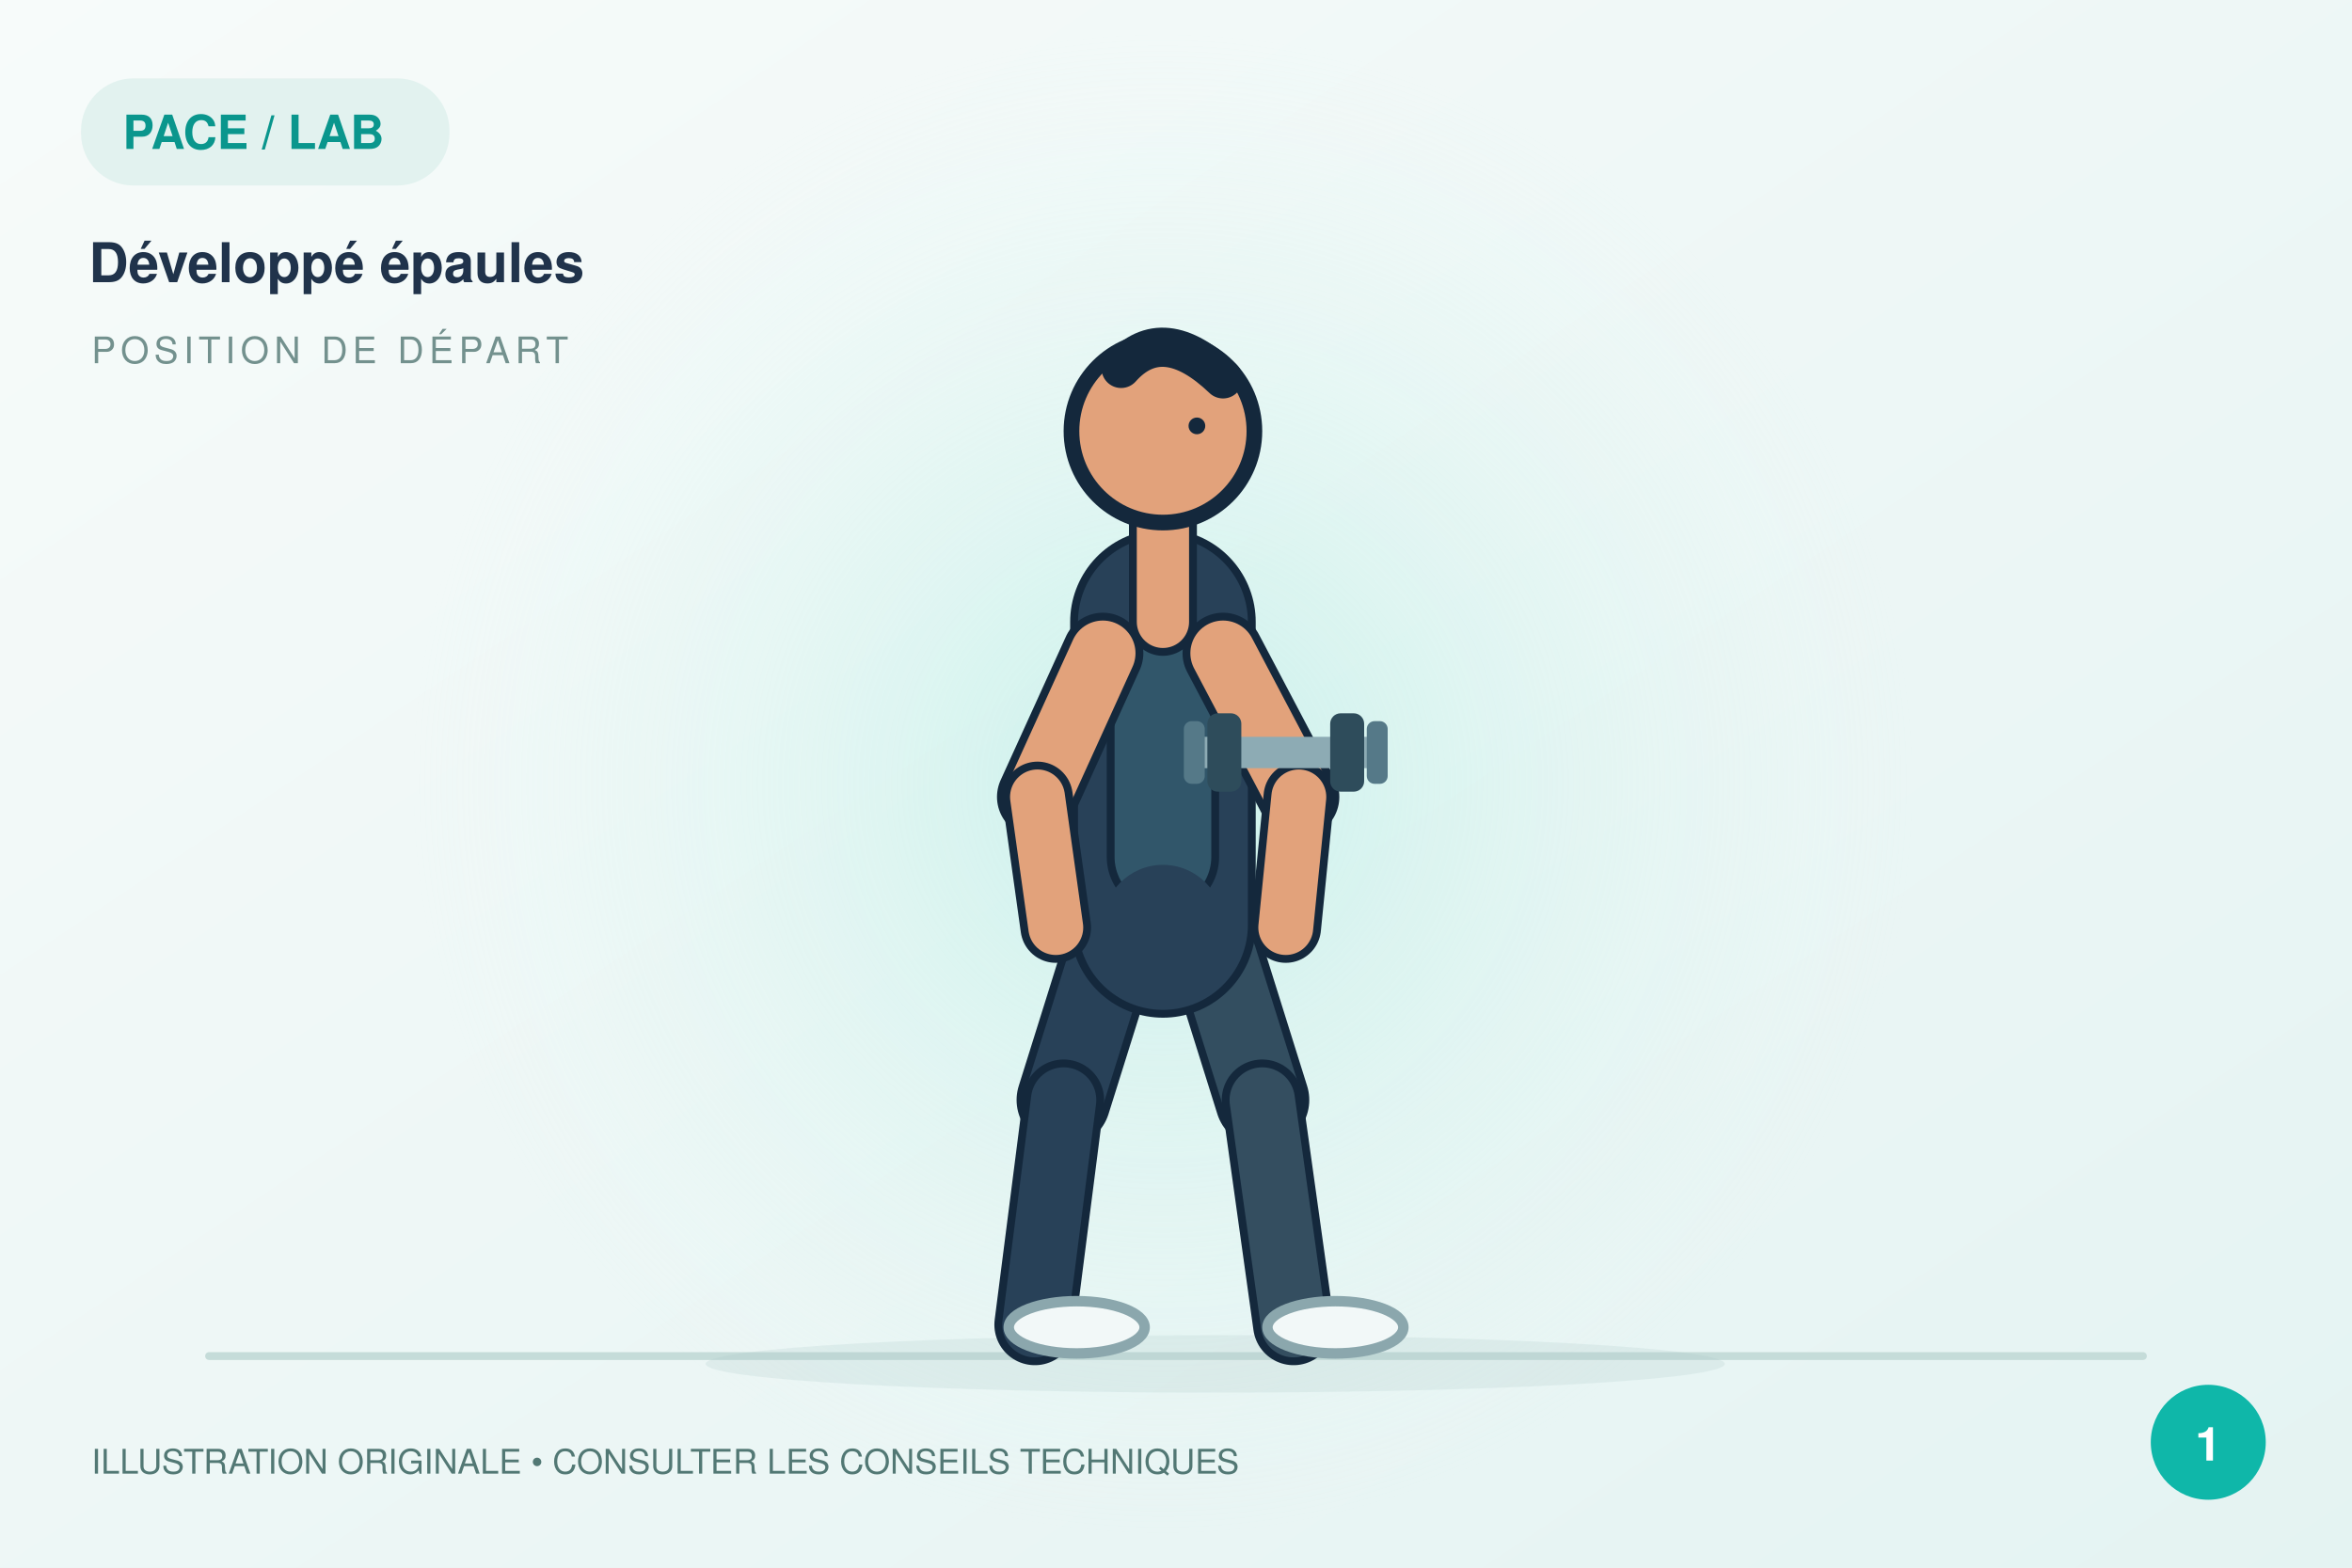
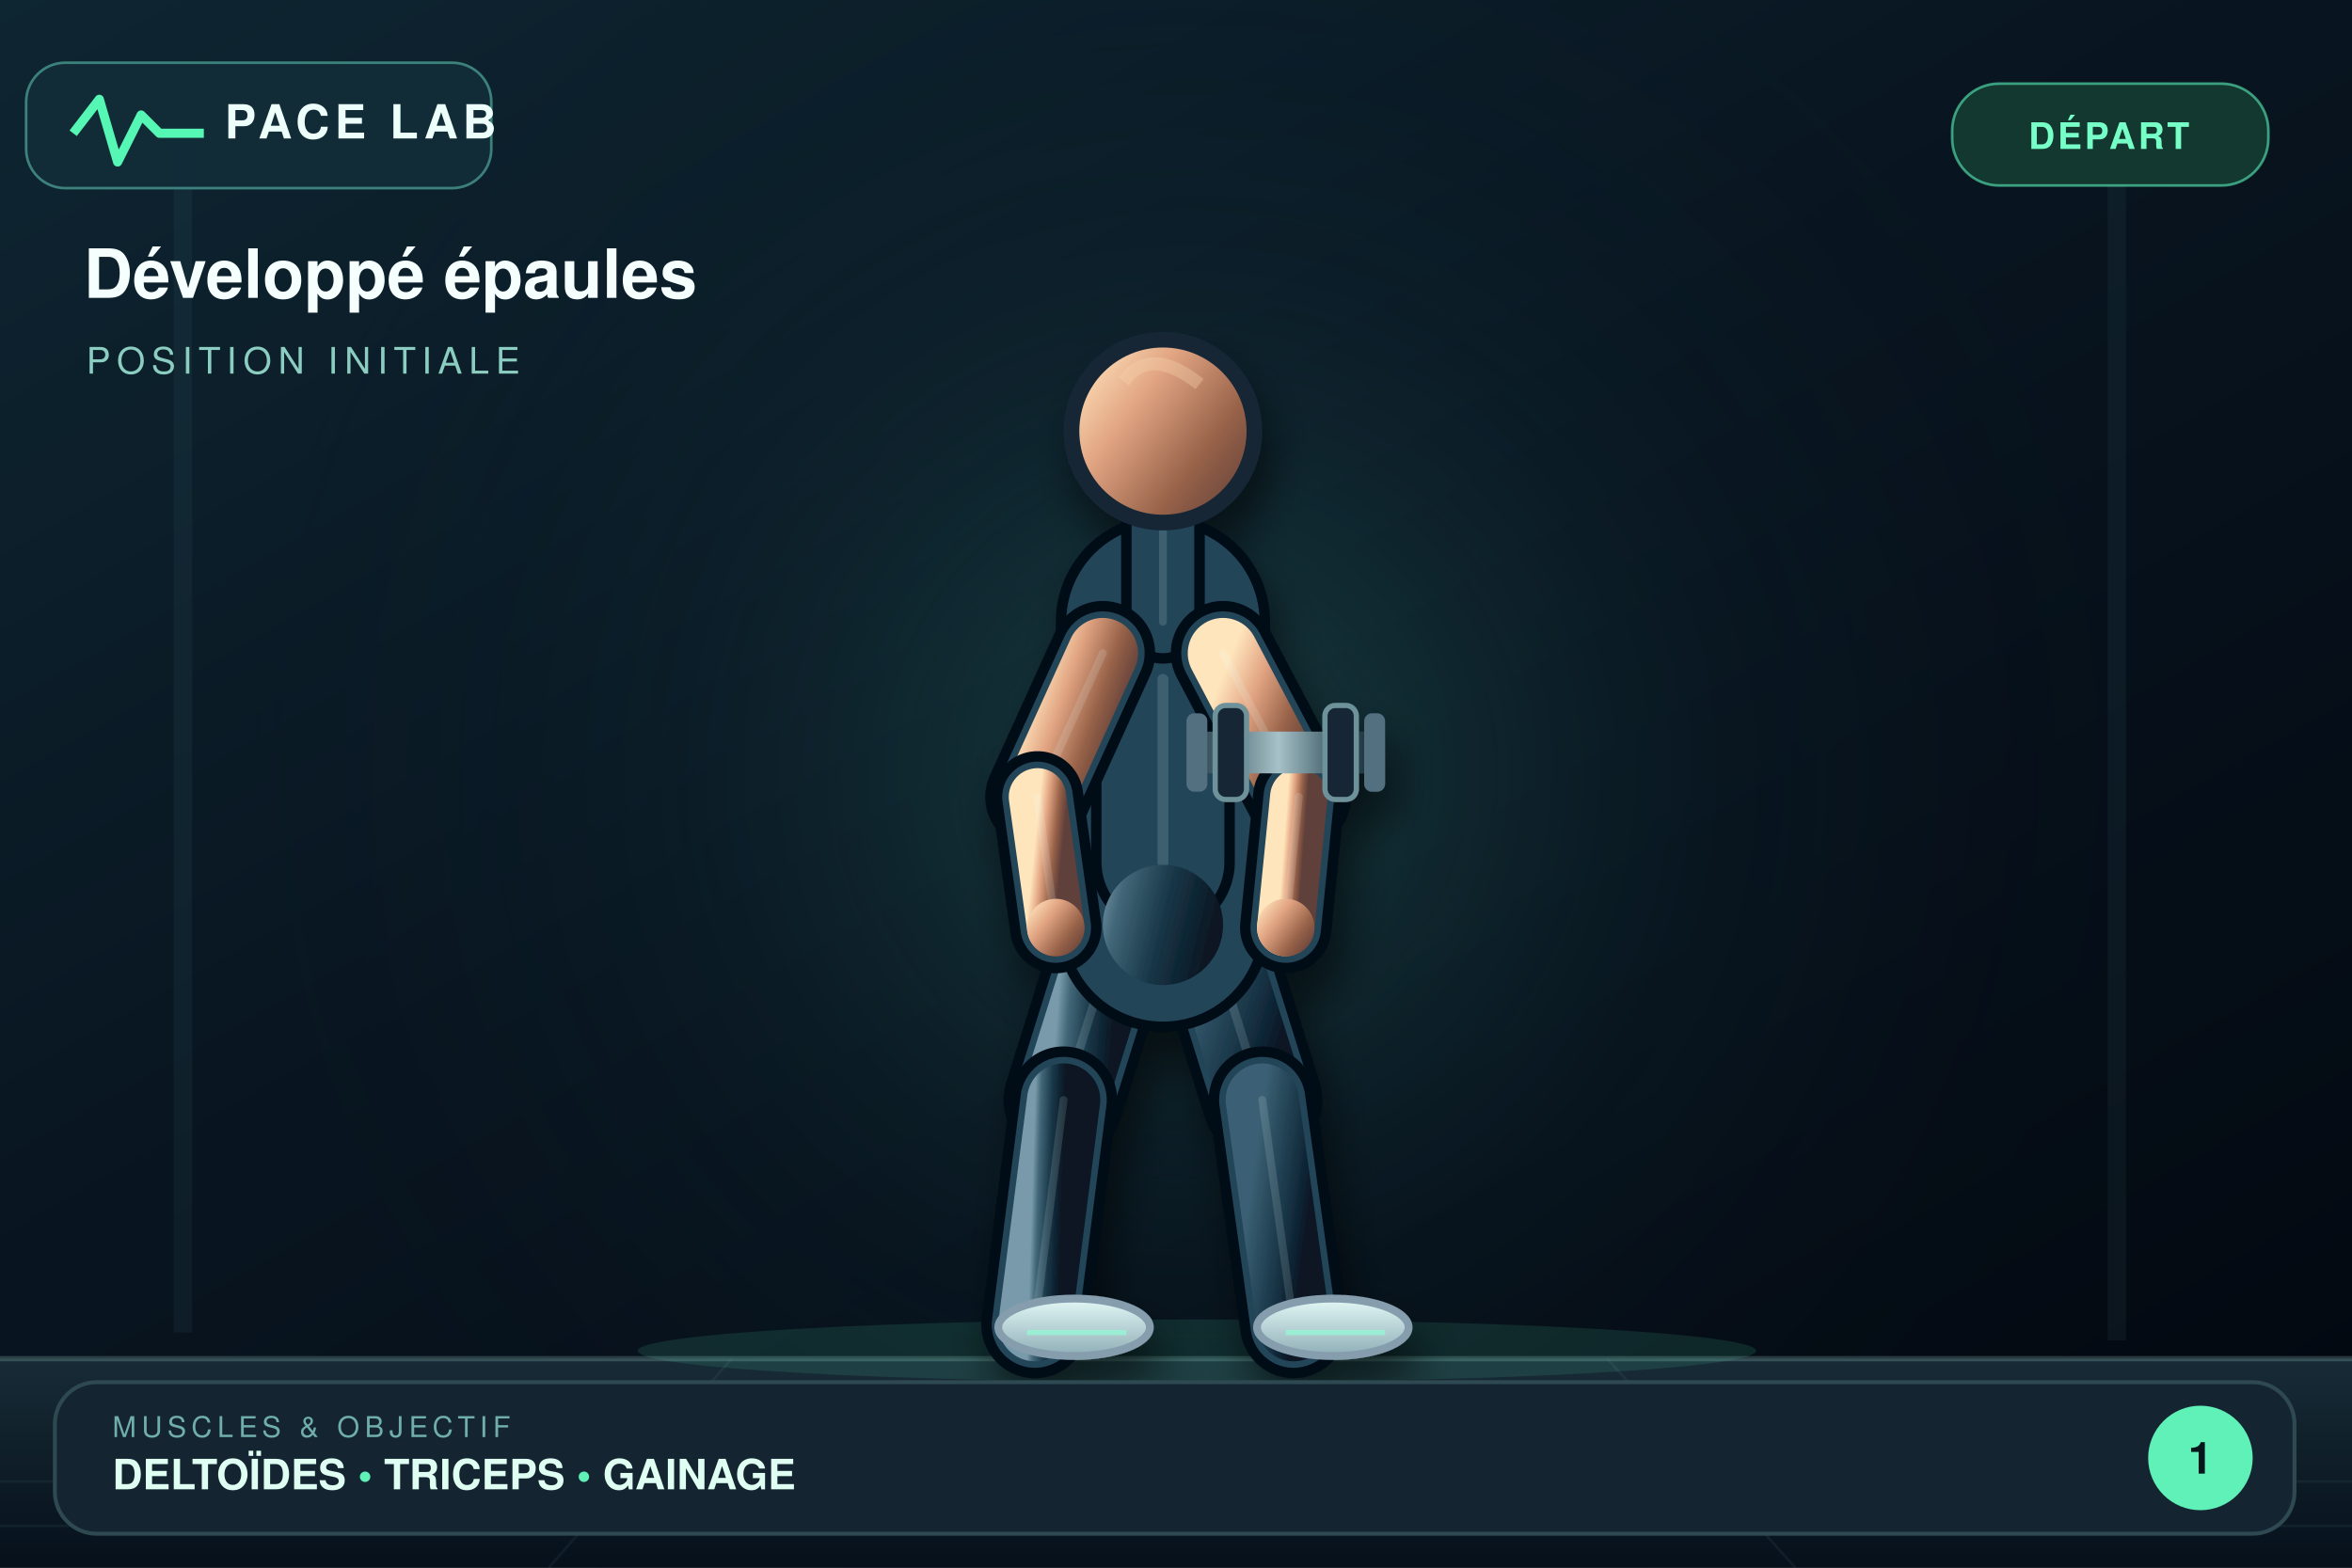
<svg xmlns="http://www.w3.org/2000/svg" width="900" height="600" viewBox="0 0 900 600">
  <defs>
-     <linearGradient id="bg" x1="0" y1="0" x2="1" y2="1">
-       <stop stop-color="#f7fbfa" />
-       <stop offset="1" stop-color="#e4f3f2" />
+     <linearGradient id="bg" x1="0" y1="0" x2=".85" y2="1">
+       <stop stop-color="#0e2632" />
+       <stop offset=".5" stop-color="#08141f" />
+       <stop offset="1" stop-color="#030911" />
    </linearGradient>
-     <radialGradient id="glow">
-       <stop stop-color="#abede2" stop-opacity=".55" />
-       <stop offset="1" stop-color="#dff6f1" stop-opacity="0" />
+     <radialGradient id="light">
+       <stop stop-color="#3d998b" stop-opacity=".32" />
+       <stop offset=".52" stop-color="#1c4750" stop-opacity=".11" />
+       <stop offset="1" stop-color="#04101b" stop-opacity="0" />
    </radialGradient>
-     <marker id="arrow" markerWidth="6" markerHeight="6" refX="3" refY="3" orient="auto">
-       <path d="M0 0 L6 3 L0 6" fill="none" stroke="#0fb7a9" stroke-width="1.5" />
+     <linearGradient id="fabric" x1="0" x2="1" y1="0" y2=".24">
+       <stop stop-color="#799aaa" />
+       <stop offset=".2" stop-color="#426778" />
+       <stop offset=".58" stop-color="#183647" />
+       <stop offset="1" stop-color="#071621" />
+     </linearGradient>
+     <linearGradient id="skin" x1="0" x2="1" y1=".15" y2=".9">
+       <stop stop-color="#ffe5bc" />
+       <stop offset=".32" stop-color="#e2a583" />
+       <stop offset=".7" stop-color="#956047" />
+       <stop offset="1" stop-color="#5e3f3b" />
+     </linearGradient>
+     <linearGradient id="rear" x1="0" x2="1" y1="0" y2="1">
+       <stop stop-color="#3b6174" />
+       <stop offset=".7" stop-color="#142f40" />
+       <stop offset="1" stop-color="#081624" />
+     </linearGradient>
+     <linearGradient id="metal" x1="0" x2="1">
+       <stop stop-color="#213b48" />
+       <stop offset=".46" stop-color="#a7c1c8" />
+       <stop offset=".77" stop-color="#3c5a65" />
+       <stop offset="1" stop-color="#152834" />
+     </linearGradient>
+     <linearGradient id="shoe" x1="0" x2="0" y1="0" y2="1">
+       <stop stop-color="#e2f8f5" />
+       <stop offset="1" stop-color="#8faeb7" />
+     </linearGradient>
+     <linearGradient id="floor" x1="0" y1="0" x2="0" y2="1">
+       <stop stop-color="#172b36" />
+       <stop offset="1" stop-color="#06101b" />
+     </linearGradient>
+     <filter id="shadow" x="-30%" y="-30%" width="160%" height="160%">
+       <feDropShadow dx="4" dy="11" stdDeviation="8" flood-color="#000000" flood-opacity=".55" />
+     </filter>
+     <marker id="arrow" markerWidth="7" markerHeight="7" refX="5" refY="3.5" orient="auto">
+       <path d="M0 0 L6 3.5 L0 7" fill="none" stroke="#6dfdc6" stroke-width="1.7" />
    </marker>
  </defs>
  <rect width="900" height="600" fill="url(#bg)" />
-   <circle cx="445" cy="300" r="290" fill="url(#glow)" />
-   <path d="M 80 519 H 820" stroke="#c5dcd9" stroke-width="3" stroke-linecap="round" />
-   <ellipse cx="465" cy="522" rx="195" ry="11" fill="#a6c5c5" opacity=".20" />
-   <rect x="31" y="30" width="141" height="41" rx="20" fill="#e2f2ef" />
-   <text x="47" y="57" font-family="Helvetica,Arial" font-size="18" font-weight="bold" fill="#0a968d">PACE / LAB</text>
-   <text x="34" y="108" font-family="Helvetica,Arial" font-size="21" font-weight="bold" fill="#20334b">Développé épaules</text>
-   <text x="35" y="139" font-family="Helvetica,Arial" font-size="14" letter-spacing="2" fill="#73918e">POSITION DE DÉPART</text>
-   <path d="M 462 354 L 483 421" fill="none" stroke="#14283c" stroke-width="36" stroke-linejoin="round" stroke-linecap="round" />
-   <path d="M 462 354 L 483 421" fill="none" stroke="#334e60" stroke-width="30" stroke-linejoin="round" stroke-linecap="round" />
-   <path d="M 483 421 L 495 507" fill="none" stroke="#14283c" stroke-width="31" stroke-linejoin="round" stroke-linecap="round" />
-   <path d="M 483 421 L 495 507" fill="none" stroke="#344e60" stroke-width="25" stroke-linejoin="round" stroke-linecap="round" />
-   <path d="M 428 354 L 407 421" fill="none" stroke="#14283c" stroke-width="36" stroke-linejoin="round" stroke-linecap="round" />
-   <path d="M 428 354 L 407 421" fill="none" stroke="#284158" stroke-width="30" stroke-linejoin="round" stroke-linecap="round" />
-   <path d="M 407 421 L 396 507" fill="none" stroke="#14283c" stroke-width="31" stroke-linejoin="round" stroke-linecap="round" />
-   <path d="M 407 421 L 396 507" fill="none" stroke="#284158" stroke-width="25" stroke-linejoin="round" stroke-linecap="round" />
-   <ellipse cx="412" cy="508" rx="26" ry="10" fill="#f2f8f8" stroke="#8ba7ad" stroke-width="4" />
-   <ellipse cx="511" cy="508" rx="26" ry="10" fill="#f2f8f8" stroke="#8ba7ad" stroke-width="4" />
-   <path d="M 445 354 L 445 238" fill="none" stroke="#14283c" stroke-width="71" stroke-linejoin="round" stroke-linecap="round" />
-   <path d="M 445 354 L 445 238" fill="none" stroke="#284158" stroke-width="65" stroke-linejoin="round" stroke-linecap="round" />
-   <path d="M 445 328 L 445 259" fill="none" stroke="#14283c" stroke-width="43" stroke-linejoin="round" stroke-linecap="round" />
-   <path d="M 445 328 L 445 259" fill="none" stroke="#31566a" stroke-width="37" stroke-linejoin="round" stroke-linecap="round" />
-   <circle cx="445" cy="354" r="23" fill="#284158" stroke="none" stroke-width="1" />
-   <path d="M 445 238 L 445 189" fill="none" stroke="#14283c" stroke-width="26" stroke-linejoin="round" stroke-linecap="round" />
-   <path d="M 445 238 L 445 189" fill="none" stroke="#e2a27b" stroke-width="20" stroke-linejoin="round" stroke-linecap="round" />
-   <circle cx="445" cy="165" r="35" fill="#e2a27b" stroke="#14283c" stroke-width="6" />
-   <circle cx="458" cy="163" r="3.2" fill="#14283c" />
-   <path d="M 429 141 Q 445 123 468 145" stroke="#14283c" stroke-width="15" fill="none" stroke-linecap="round" />
-   <path d="M 468 250 L 497 305" fill="none" stroke="#14283c" stroke-width="31" stroke-linejoin="round" stroke-linecap="round" />
-   <path d="M 468 250 L 497 305" fill="none" stroke="#e2a27b" stroke-width="25" stroke-linejoin="round" stroke-linecap="round" />
-   <path d="M 497 305 L 492 355" fill="none" stroke="#14283c" stroke-width="27" stroke-linejoin="round" stroke-linecap="round" />
-   <path d="M 497 305 L 492 355" fill="none" stroke="#e2a27b" stroke-width="21" stroke-linejoin="round" stroke-linecap="round" />
-   <path d="M 422 250 L 397 305" fill="none" stroke="#14283c" stroke-width="31" stroke-linejoin="round" stroke-linecap="round" />
-   <path d="M 422 250 L 397 305" fill="none" stroke="#e2a27b" stroke-width="25" stroke-linejoin="round" stroke-linecap="round" />
-   <path d="M 397 305 L 404 355" fill="none" stroke="#14283c" stroke-width="27" stroke-linejoin="round" stroke-linecap="round" />
-   <path d="M 397 305 L 404 355" fill="none" stroke="#e2a27b" stroke-width="21" stroke-linejoin="round" stroke-linecap="round" />
-   <circle cx="404" cy="355" r="10" fill="#e2a27b" stroke="none" stroke-width="1" />
-   <circle cx="492" cy="355" r="10" fill="#e2a27b" stroke="none" stroke-width="1" />
-   <g transform="translate(492 288) rotate(0)">
-     <path d="M -32 0 H 32" stroke="#8dabb4" stroke-width="12" stroke-linecap="round" />
-     <rect x="-30" y="-15" width="13" height="30" rx="4" fill="#2e4c5b" />
-     <rect x="17" y="-15" width="13" height="30" rx="4" fill="#2e4c5b" />
-     <rect x="-39" y="-12" width="8" height="24" rx="3" fill="#557988" />
-     <rect x="31" y="-12" width="8" height="24" rx="3" fill="#557988" />
+   <circle cx="455" cy="296" r="375" fill="url(#light)" />
+   <path d="M70 56 L70 510 M810 54 L810 513" stroke="#4c8191" stroke-width="7" opacity=".09" />
+   <path d="M0 520 L900 520 L900 600 L0 600 Z" fill="url(#floor)" />
+   <path d="M0 520 H900" stroke="#9acac5" opacity=".24" stroke-width="2" />
+   <path d="M0 567 L900 567 M0 584 L900 584 M280 520 L210 600 M615 520 L687 600" stroke="#678e9a" opacity=".10" />
+   <ellipse cx="458" cy="517" rx="214" ry="12" fill="#5bf6bd" opacity=".11" />
+   <path d="M25 24 h148 a15 15 0 0 1 15 15 v18 a15 15 0 0 1 -15 15 H25 a15 15 0 0 1 -15 -15 V39 a15 15 0 0 1 15 -15" fill="#112c38" stroke="#3f857f" opacity=".95" />
+   <path d="M28 51 l10 -13 l7 24 l9 -18 l7 7 h17" fill="none" stroke="#56f7b4" stroke-width="3.5" stroke-linejoin="round" />
+   <text x="86" y="53" font-family="Helvetica,Arial" font-size="18" letter-spacing="2" font-weight="bold" fill="#ecfffa">PACE LAB</text>
+   <text x="32" y="114" font-family="Helvetica,Arial" font-size="26" font-weight="bold" fill="#f5fffd">Développé épaules</text>
+   <text x="33" y="143" font-family="Helvetica,Arial" font-size="14" letter-spacing="2.5" fill="#8ccdc1">POSITION INITIALE</text>
+   <rect x="747" y="32" width="121" height="39" rx="18" fill="#12382f" stroke="#59f1b9" stroke-opacity=".6" />
+   <text x="807" y="57" text-anchor="middle" font-family="Helvetica,Arial" font-size="14" letter-spacing="1" fill="#77ffc8" font-weight="bold">DÉPART</text>
+   <g filter="url(#shadow)">
+     <path d="M 462 354 L 483 421" stroke="#030b15" stroke-width="46" stroke-linecap="round" />
+     <path d="M 462 354 L 483 421" stroke="#224459" stroke-width="38" stroke-linecap="round" />
+     <path d="M 462 354 L 483 421" stroke="url(#rear)" stroke-width="33" stroke-linecap="round" />
+     <path d="M 462 354 L 483 421" stroke="#e9fffa" stroke-opacity=".14" stroke-width="3.3" stroke-linecap="round" />
+     <path d="M 483 421 L 495 507" stroke="#030b15" stroke-width="41" stroke-linecap="round" />
+     <path d="M 483 421 L 495 507" stroke="#224459" stroke-width="33" stroke-linecap="round" />
+     <path d="M 483 421 L 495 507" stroke="url(#rear)" stroke-width="28" stroke-linecap="round" />
+     <path d="M 483 421 L 495 507" stroke="#e9fffa" stroke-opacity=".14" stroke-width="3.0" stroke-linecap="round" />
+     <path d="M 428 354 L 407 421" stroke="#030b15" stroke-width="46" stroke-linecap="round" />
+     <path d="M 428 354 L 407 421" stroke="#224459" stroke-width="38" stroke-linecap="round" />
+     <path d="M 428 354 L 407 421" stroke="url(#fabric)" stroke-width="33" stroke-linecap="round" />
+     <path d="M 428 354 L 407 421" stroke="#e9fffa" stroke-opacity=".14" stroke-width="3.3" stroke-linecap="round" />
+     <path d="M 407 421 L 396 507" stroke="#030b15" stroke-width="41" stroke-linecap="round" />
+     <path d="M 407 421 L 396 507" stroke="#224459" stroke-width="33" stroke-linecap="round" />
+     <path d="M 407 421 L 396 507" stroke="url(#fabric)" stroke-width="28" stroke-linecap="round" />
+     <path d="M 407 421 L 396 507" stroke="#e9fffa" stroke-opacity=".14" stroke-width="3.0" stroke-linecap="round" />
+     <ellipse cx="411" cy="508" rx="29" ry="11" fill="url(#shoe)" stroke="#859dad" stroke-width="3" />
+     <path d="M393 510 L431 510" stroke="#8fffd4" stroke-opacity=".65" stroke-width="2" />
+     <ellipse cx="510" cy="508" rx="29" ry="11" fill="url(#shoe)" stroke="#859dad" stroke-width="3" />
+     <path d="M492 510 L530 510" stroke="#8fffd4" stroke-opacity=".65" stroke-width="2" />
+     <path d="M 445 354 L 445 238" stroke="#030b15" stroke-width="82" stroke-linecap="round" />
+     <path d="M 445 354 L 445 238" stroke="#224459" stroke-width="74" stroke-linecap="round" />
+     <path d="M 445 354 L 445 238" stroke="url(#fabric)" stroke-width="69" stroke-linecap="round" />
+     <path d="M 445 354 L 445 238" stroke="#e9fffa" stroke-opacity=".14" stroke-width="6.9" stroke-linecap="round" />
+     <path d="M 445 330 L 445 260" stroke="#030b15" stroke-width="55" stroke-linecap="round" />
+     <path d="M 445 330 L 445 260" stroke="#224459" stroke-width="47" stroke-linecap="round" />
+     <path d="M 445 330 L 445 260" stroke="url(#fabric)" stroke-width="42" stroke-linecap="round" />
+     <path d="M 445 330 L 445 260" stroke="#e9fffa" stroke-opacity=".14" stroke-width="4.2" stroke-linecap="round" />
+     <circle cx="445" cy="354" r="23" fill="url(#fabric)" />
+     <path d="M 445 238 L 445 188" stroke="#030b15" stroke-width="32" stroke-linecap="round" />
+     <path d="M 445 238 L 445 188" stroke="#224459" stroke-width="24" stroke-linecap="round" />
+     <path d="M 445 238 L 445 188" stroke="url(#skin)" stroke-width="19" stroke-linecap="round" />
+     <path d="M 445 238 L 445 188" stroke="#e9fffa" stroke-opacity=".14" stroke-width="3.0" stroke-linecap="round" />
+     <circle cx="445" cy="165" r="35" fill="url(#skin)" stroke="#132536" stroke-width="6" />
+     <path d="M430 146 Q 440 132 459 147" stroke="#f5d4af" opacity=".35" fill="none" stroke-width="5" />
+     <path d="M 468 250 L 497 305" stroke="#030b15" stroke-width="40" stroke-linecap="round" />
+     <path d="M 468 250 L 497 305" stroke="#224459" stroke-width="32" stroke-linecap="round" />
+     <path d="M 468 250 L 497 305" stroke="url(#skin)" stroke-width="27" stroke-linecap="round" />
+     <path d="M 468 250 L 497 305" stroke="#e9fffa" stroke-opacity=".14" stroke-width="3.0" stroke-linecap="round" />
+     <path d="M 497 305 L 492 355" stroke="#030b15" stroke-width="35" stroke-linecap="round" />
+     <path d="M 497 305 L 492 355" stroke="#224459" stroke-width="27" stroke-linecap="round" />
+     <path d="M 497 305 L 492 355" stroke="url(#skin)" stroke-width="22" stroke-linecap="round" />
+     <path d="M 497 305 L 492 355" stroke="#e9fffa" stroke-opacity=".14" stroke-width="3.0" stroke-linecap="round" />
+     <path d="M 422 250 L 397 305" stroke="#030b15" stroke-width="40" stroke-linecap="round" />
+     <path d="M 422 250 L 397 305" stroke="#224459" stroke-width="32" stroke-linecap="round" />
+     <path d="M 422 250 L 397 305" stroke="url(#skin)" stroke-width="27" stroke-linecap="round" />
+     <path d="M 422 250 L 397 305" stroke="#e9fffa" stroke-opacity=".14" stroke-width="3.0" stroke-linecap="round" />
+     <path d="M 397 305 L 404 355" stroke="#030b15" stroke-width="35" stroke-linecap="round" />
+     <path d="M 397 305 L 404 355" stroke="#224459" stroke-width="27" stroke-linecap="round" />
+     <path d="M 397 305 L 404 355" stroke="url(#skin)" stroke-width="22" stroke-linecap="round" />
+     <path d="M 397 305 L 404 355" stroke="#e9fffa" stroke-opacity=".14" stroke-width="3.0" stroke-linecap="round" />
+     <circle cx="404" cy="355" r="11" fill="url(#skin)" />
+     <circle cx="492" cy="355" r="11" fill="url(#skin)" />
+     <g transform="translate(492 288)">
+       <rect x="-36" y="-8" width="72" height="16" rx="7" fill="url(#metal)" />
+       <rect x="-27" y="-18" width="12" height="36" rx="4" fill="#142734" stroke="#6e929a" stroke-width="2" />
+       <rect x="15" y="-18" width="12" height="36" rx="4" fill="#142734" stroke="#6e929a" stroke-width="2" />
+       <rect x="-38" y="-15" width="8" height="30" rx="3" fill="#536f80" />
+       <rect x="30" y="-15" width="8" height="30" rx="3" fill="#536f80" />
+     </g>
  </g>
-   <text x="35" y="564" font-family="Helvetica,Arial" font-size="13" fill="#527874">ILLUSTRATION ORIGINALE • CONSULTER LES CONSEILS TECHNIQUES</text>
-   <circle cx="845" cy="552" r="22" fill="#0fb7a9" />
-   <text x="845" y="559" text-anchor="middle" font-family="Helvetica,Arial" font-size="18" font-weight="bold" fill="#fff">1</text>
+   <rect x="21" y="529" width="857" height="58" rx="16" fill="#142531" stroke="#2f4953" stroke-width="1.5" />
+   <text x="43" y="550" font-family="Helvetica,Arial" font-size="11" letter-spacing="2" fill="#6faeaa">MUSCLES &amp; OBJECTIF</text>
+   <text x="43" y="570" font-family="Helvetica,Arial" font-size="16" font-weight="bold" fill="#defff2">DELTOÏDES <tspan fill="#5ff1b7"> • </tspan> TRICEPS <tspan fill="#5ff1b7"> • </tspan> GAINAGE</text>
+   <circle cx="842" cy="558" r="20" fill="#5ff1b7" />
+   <text x="842" y="564" text-anchor="middle" font-family="Helvetica,Arial" font-size="17" font-weight="bold" fill="#06171c">1</text>
</svg>
